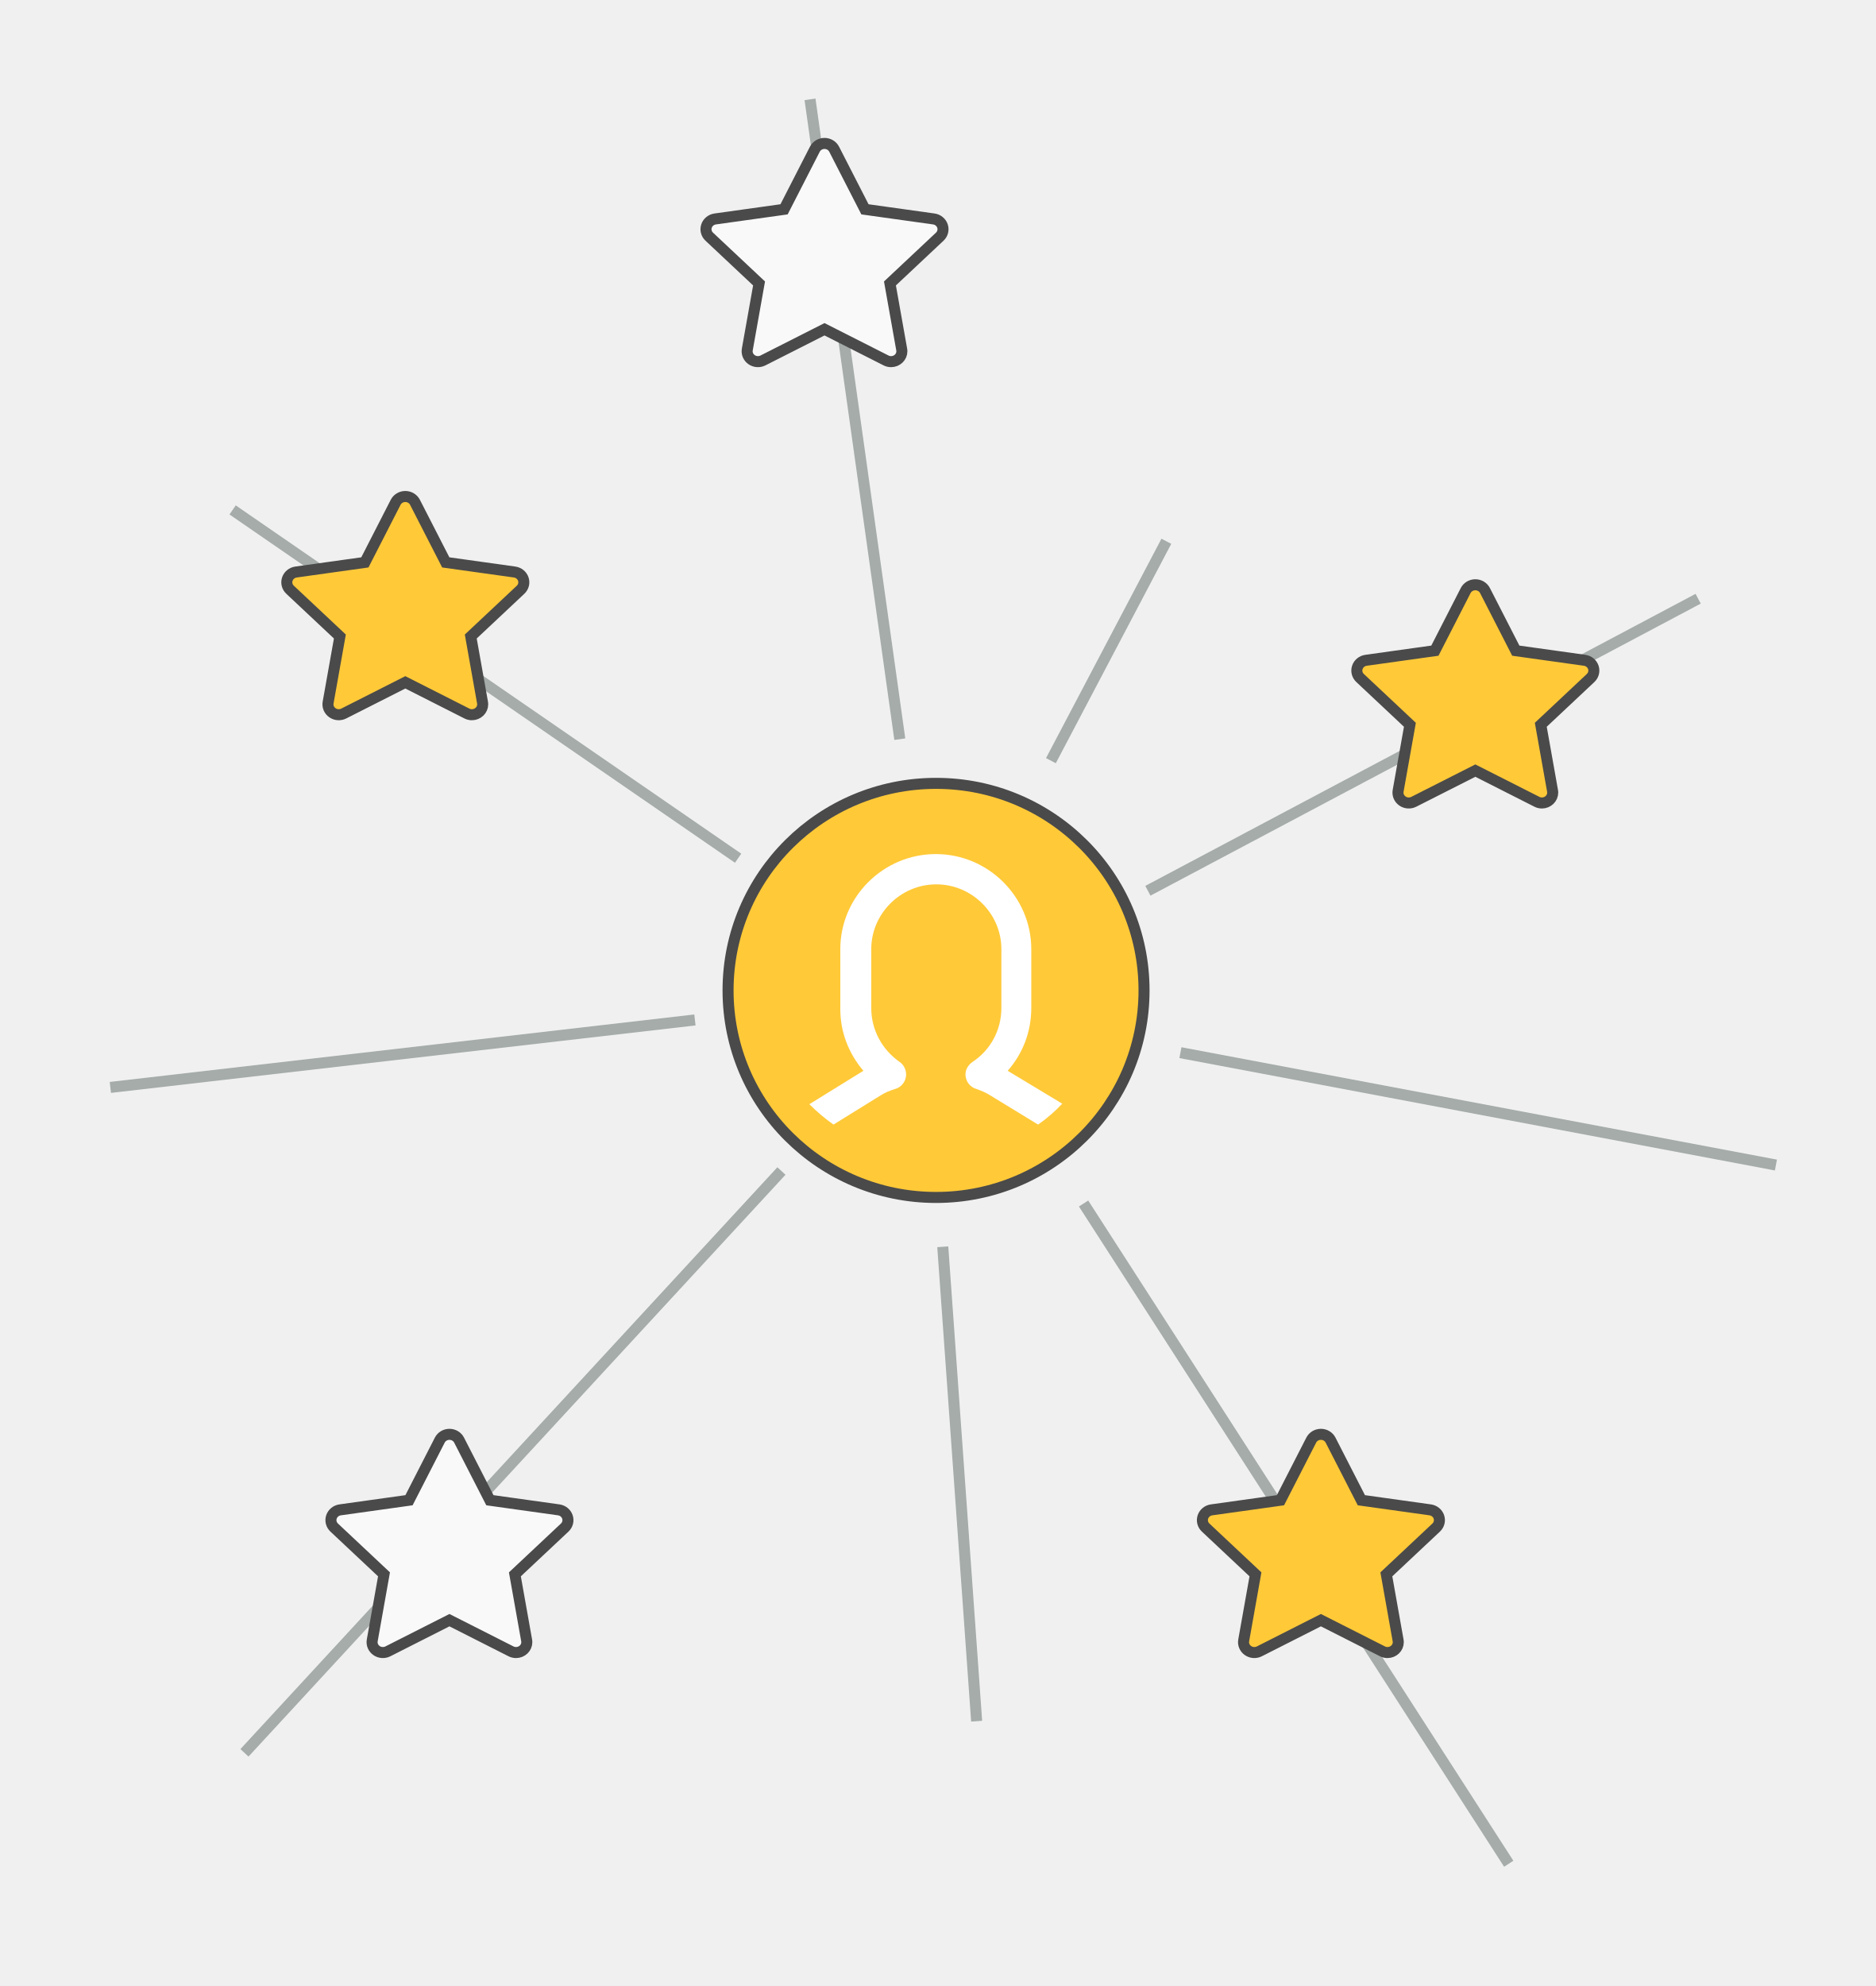
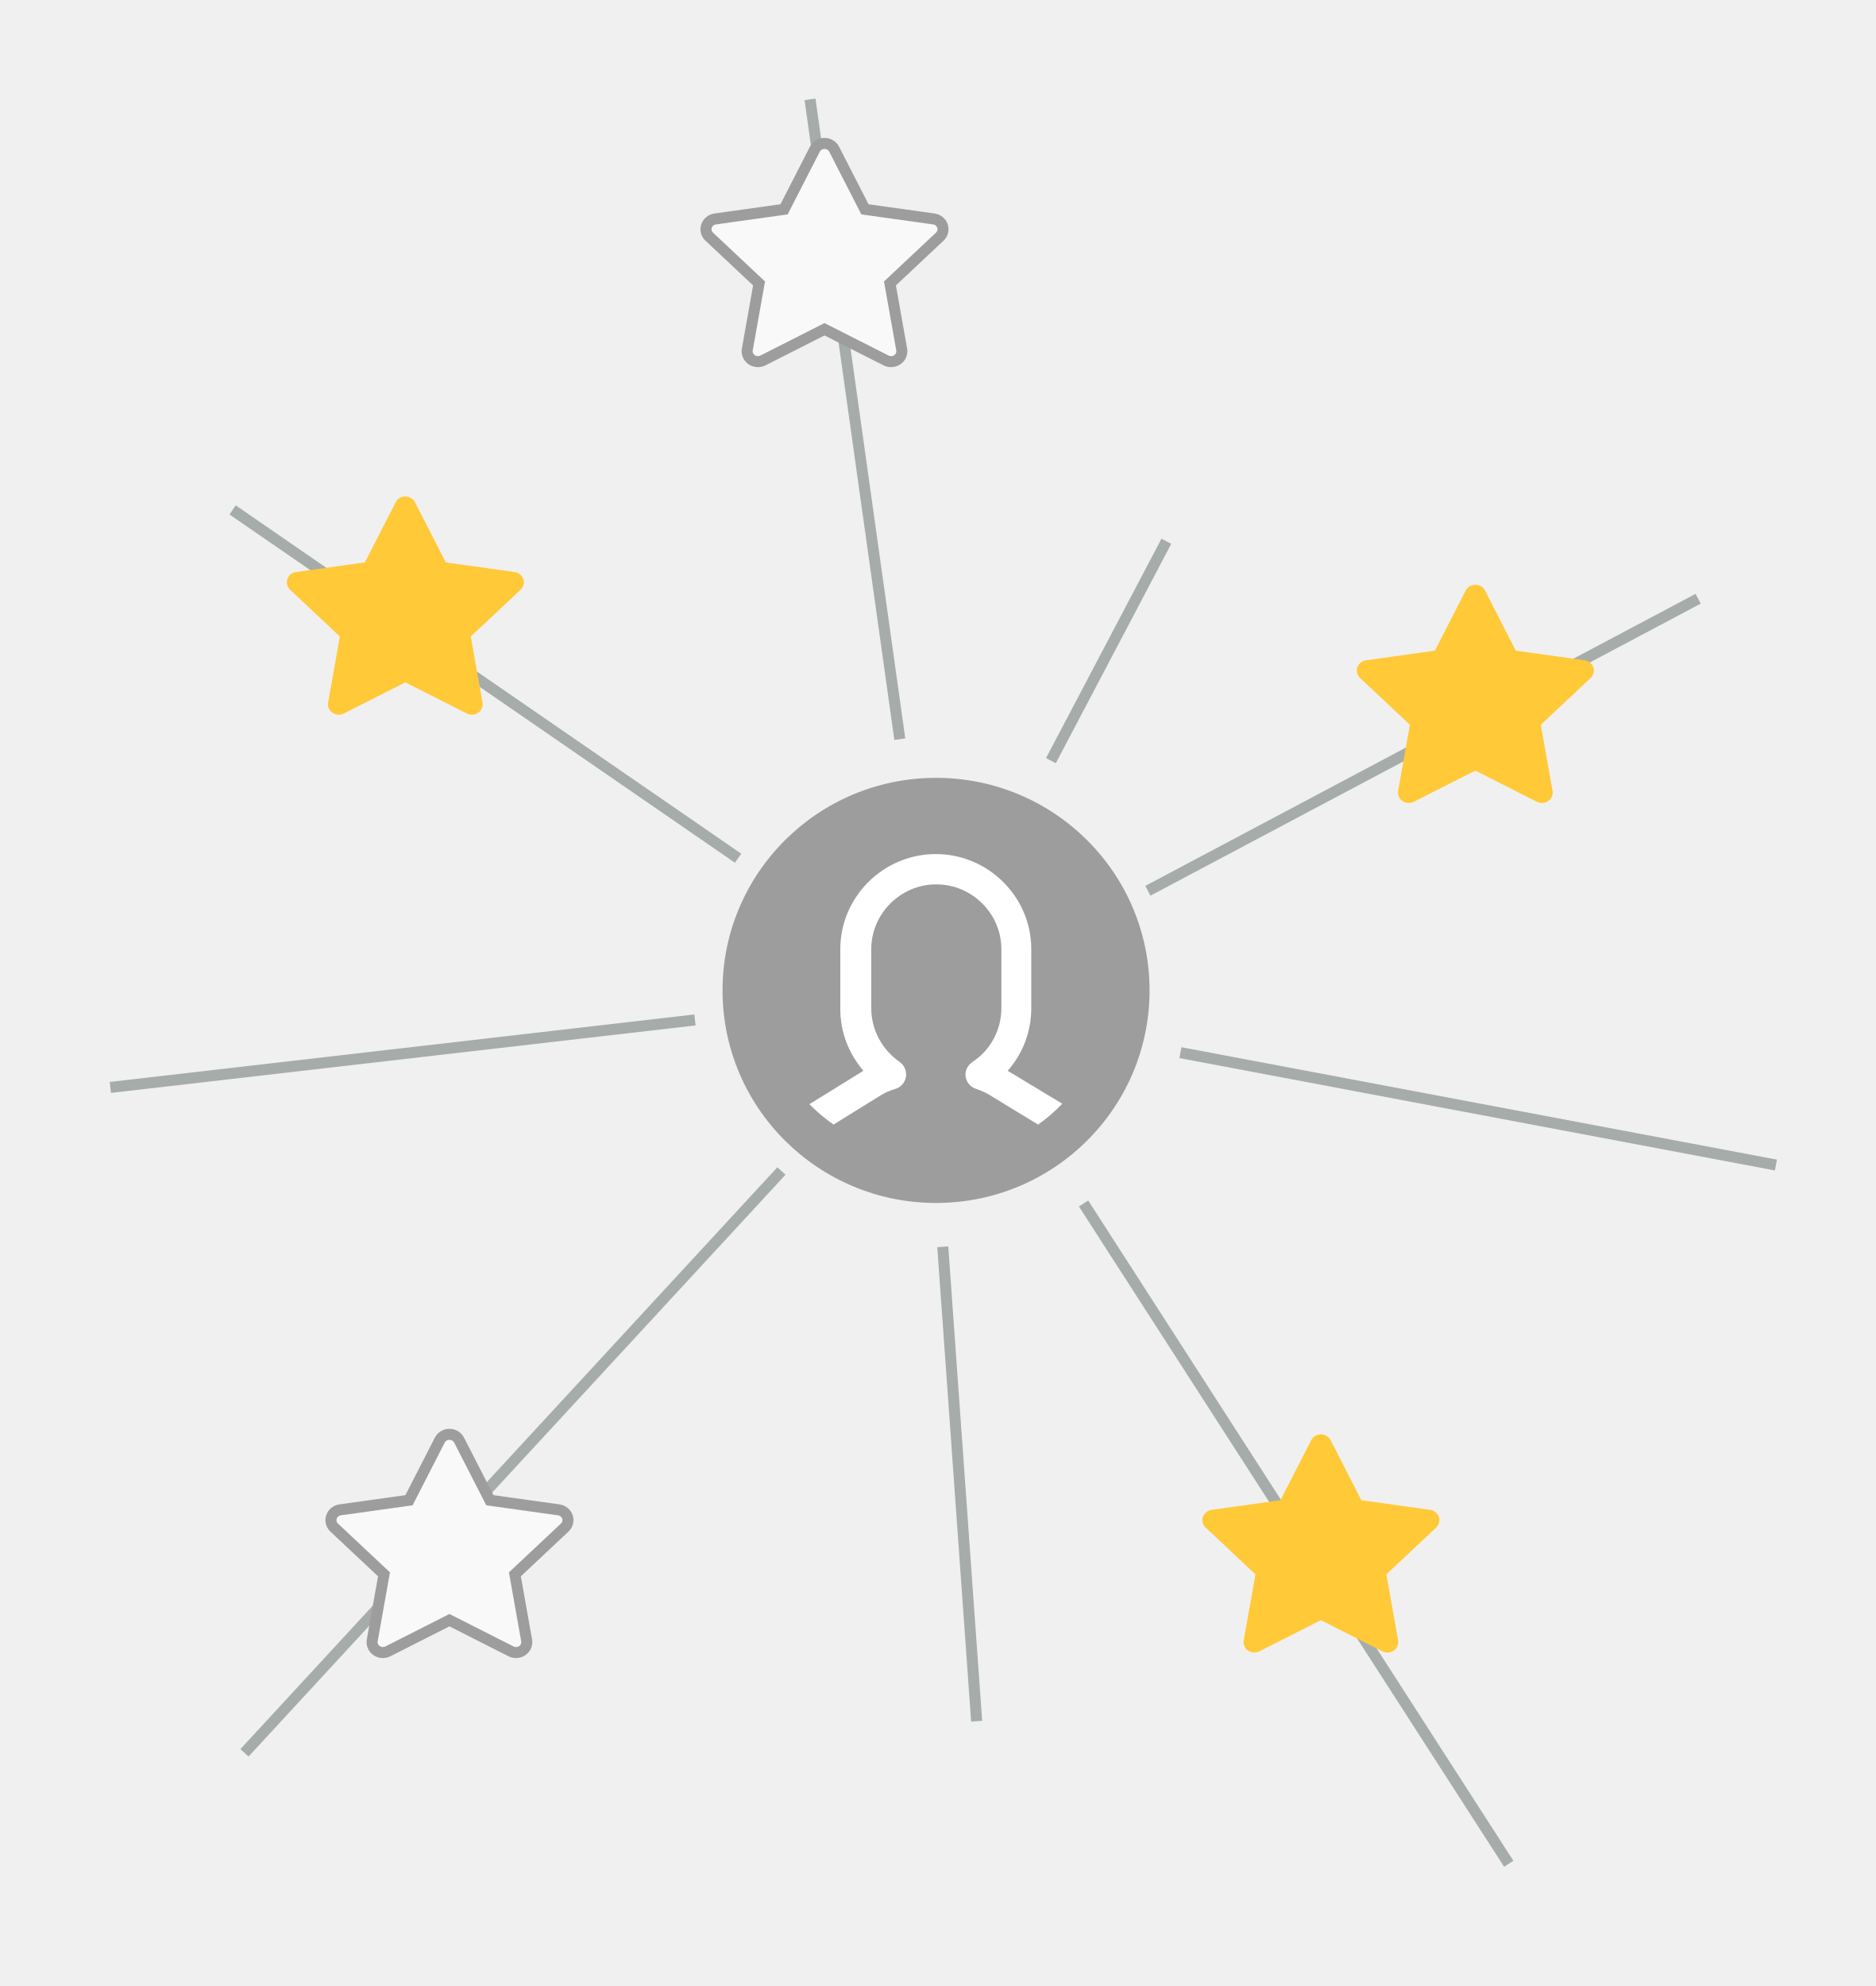
<svg xmlns="http://www.w3.org/2000/svg" width="170px" height="180px" viewBox="0 0 170 180" version="1.1">
  <defs />
  <g id="Page-1" stroke="none" stroke-width="1" fill="none" fill-rule="evenodd">
    <g id="evaluate-copy">
      <path d="M81.5,66.5 L73.5,9.5" id="Line" stroke="#A5ACAA" stroke-linecap="square" />
      <path d="M88.5,155.5 L85.5,113.5" id="Line" stroke="#A5ACAA" stroke-linecap="square" />
      <path d="M66.5,77.5 L21.5,46.5" id="Line-Copy-5" stroke="#A5ACAA" stroke-linecap="square" />
      <path d="M136.5,168.5 L98.5,109.5" id="Line-Copy" stroke="#A5ACAA" stroke-linecap="square" />
      <path d="M153.5,54.5 L104.5,80.5" id="Line-Copy-2" stroke="#A5ACAA" stroke-linecap="square" />
      <path d="M160.5,105.5 L107.5,95.5" id="Line-Copy-3" stroke="#A5ACAA" stroke-linecap="square" />
      <path d="M62.5,92.5 L10.5,98.5" id="Line-Copy-4" stroke="#A5ACAA" stroke-linecap="square" />
      <path d="M105.5,49.5 L95.5,68.5" id="Line-Copy-7" stroke="#A5ACAA" stroke-linecap="square" />
      <path d="M70.5,106.5 L22.5,158.5" id="Line-Copy-6" stroke="#A5ACAA" stroke-linecap="square" />
-       <path d="M143.65,59.845 L137.41,58.972 L134.619,53.525 C134.455,53.203 134.115,53 133.743,53 C133.371,53 133.032,53.203 132.867,53.525 L130.077,58.972 L123.836,59.845 C123.468,59.897 123.163,60.145 123.048,60.486 C122.933,60.826 123.029,61.201 123.295,61.45 L127.811,65.69 L126.744,71.678 C126.681,72.031 126.832,72.388 127.133,72.598 C127.434,72.809 127.832,72.836 128.162,72.67 L133.743,69.843 L139.325,72.67 C139.468,72.742 139.624,72.778 139.779,72.778 C140.322,72.776 140.757,72.356 140.757,71.837 C140.757,71.765 140.749,71.694 140.733,71.627 L139.676,65.69 L144.191,61.451 C144.458,61.201 144.553,60.827 144.438,60.486 C144.324,60.145 144.018,59.897 143.65,59.845 Z" id="Shape-Copy-3" stroke="#4A4A4A" fill="#FFC938" />
-       <path d="M129.65,136.845 L123.41,135.972 L120.619,130.525 C120.455,130.203 120.115,130 119.743,130 C119.371,130 119.032,130.203 118.867,130.525 L116.077,135.972 L109.836,136.845 C109.468,136.897 109.163,137.145 109.048,137.486 C108.933,137.826 109.029,138.201 109.295,138.45 L113.811,142.69 L112.744,148.678 C112.681,149.031 112.832,149.388 113.133,149.598 C113.434,149.809 113.832,149.836 114.162,149.67 L119.743,146.843 L125.325,149.67 C125.468,149.742 125.624,149.778 125.779,149.778 C126.322,149.776 126.757,149.356 126.757,148.837 C126.757,148.765 126.749,148.694 126.733,148.627 L125.676,142.69 L130.191,138.451 C130.458,138.201 130.553,137.827 130.438,137.486 C130.324,137.145 130.018,136.897 129.65,136.845 Z" id="Shape-Copy-4" stroke="#4A4A4A" fill="#FFC938" />
-       <path d="M46.65,51.845 L40.41,50.972 L37.619,45.525 C37.455,45.203 37.115,45 36.743,45 C36.371,45 36.032,45.203 35.867,45.525 L33.077,50.972 L26.836,51.845 C26.468,51.897 26.163,52.145 26.048,52.486 C25.933,52.826 26.029,53.201 26.295,53.45 L30.811,57.69 L29.744,63.678 C29.681,64.031 29.832,64.388 30.133,64.598 C30.434,64.809 30.832,64.836 31.162,64.67 L36.743,61.843 L42.325,64.67 C42.468,64.742 42.624,64.778 42.779,64.778 C43.322,64.776 43.757,64.356 43.757,63.837 C43.757,63.765 43.749,63.694 43.733,63.627 L42.676,57.69 L47.191,53.451 C47.458,53.201 47.553,52.827 47.438,52.486 C47.324,52.145 47.018,51.897 46.65,51.845 Z" id="Shape-Copy-5" stroke="#4A4A4A" fill="#FFC938" />
-       <path d="M84.65,19.845 L78.41,18.972 L75.619,13.525 C75.455,13.203 75.115,13 74.743,13 C74.371,13 74.032,13.203 73.867,13.525 L71.077,18.972 L64.836,19.845 C64.468,19.897 64.163,20.145 64.048,20.486 C63.933,20.826 64.029,21.201 64.295,21.45 L68.811,25.69 L67.744,31.678 C67.681,32.031 67.832,32.388 68.133,32.598 C68.434,32.809 68.832,32.836 69.162,32.67 L74.743,29.843 L80.325,32.67 C80.468,32.742 80.624,32.778 80.779,32.778 C81.322,32.776 81.757,32.356 81.757,31.837 C81.757,31.765 81.749,31.694 81.733,31.627 L80.676,25.69 L85.191,21.451 C85.458,21.201 85.553,20.827 85.438,20.486 C85.324,20.145 85.018,19.897 84.65,19.845 Z" id="Shape-Copy-7" stroke="#4A4A4A" fill="#F9F9F9" />
-       <path d="M50.65,136.845 L44.41,135.972 L41.619,130.525 C41.455,130.203 41.115,130 40.743,130 C40.371,130 40.032,130.203 39.867,130.525 L37.077,135.972 L30.836,136.845 C30.468,136.897 30.163,137.145 30.048,137.486 C29.933,137.826 30.029,138.201 30.295,138.45 L34.811,142.69 L33.744,148.678 C33.681,149.031 33.832,149.388 34.133,149.598 C34.434,149.809 34.832,149.836 35.162,149.67 L40.743,146.843 L46.325,149.67 C46.468,149.742 46.624,149.778 46.779,149.778 C47.322,149.776 47.757,149.356 47.757,148.837 C47.757,148.765 47.749,148.694 47.733,148.627 L46.676,142.69 L51.191,138.451 C51.458,138.201 51.553,137.827 51.438,137.486 C51.324,137.145 51.018,136.897 50.65,136.845 Z" id="Shape-Copy-8" stroke="#4A4A4A" fill="#F9F9F9" />
+       <path d="M143.65,59.845 L137.41,58.972 L134.619,53.525 C134.455,53.203 134.115,53 133.743,53 C133.371,53 133.032,53.203 132.867,53.525 L130.077,58.972 L123.836,59.845 C123.468,59.897 123.163,60.145 123.048,60.486 C122.933,60.826 123.029,61.201 123.295,61.45 L127.811,65.69 L126.744,71.678 C126.681,72.031 126.832,72.388 127.133,72.598 C127.434,72.809 127.832,72.836 128.162,72.67 L133.743,69.843 L139.325,72.67 C139.468,72.742 139.624,72.778 139.779,72.778 C140.322,72.776 140.757,72.356 140.757,71.837 C140.757,71.765 140.749,71.694 140.733,71.627 L139.676,65.69 L144.191,61.451 C144.458,61.201 144.553,60.827 144.438,60.486 C144.324,60.145 144.018,59.897 143.65,59.845 Z" id="Shape-Copy-3" fill="#FFC938" />
+       <path d="M129.65,136.845 L123.41,135.972 L120.619,130.525 C120.455,130.203 120.115,130 119.743,130 C119.371,130 119.032,130.203 118.867,130.525 L116.077,135.972 L109.836,136.845 C109.468,136.897 109.163,137.145 109.048,137.486 C108.933,137.826 109.029,138.201 109.295,138.45 L113.811,142.69 L112.744,148.678 C112.681,149.031 112.832,149.388 113.133,149.598 C113.434,149.809 113.832,149.836 114.162,149.67 L119.743,146.843 L125.325,149.67 C125.468,149.742 125.624,149.778 125.779,149.778 C126.322,149.776 126.757,149.356 126.757,148.837 C126.757,148.765 126.749,148.694 126.733,148.627 L125.676,142.69 L130.191,138.451 C130.458,138.201 130.553,137.827 130.438,137.486 C130.324,137.145 130.018,136.897 129.65,136.845 Z" id="Shape-Copy-4" fill="#FFC938" />
+       <path d="M46.65,51.845 L40.41,50.972 L37.619,45.525 C37.455,45.203 37.115,45 36.743,45 C36.371,45 36.032,45.203 35.867,45.525 L33.077,50.972 L26.836,51.845 C26.468,51.897 26.163,52.145 26.048,52.486 C25.933,52.826 26.029,53.201 26.295,53.45 L30.811,57.69 L29.744,63.678 C29.681,64.031 29.832,64.388 30.133,64.598 C30.434,64.809 30.832,64.836 31.162,64.67 L36.743,61.843 L42.325,64.67 C42.468,64.742 42.624,64.778 42.779,64.778 C43.322,64.776 43.757,64.356 43.757,63.837 C43.757,63.765 43.749,63.694 43.733,63.627 L42.676,57.69 L47.191,53.451 C47.458,53.201 47.553,52.827 47.438,52.486 C47.324,52.145 47.018,51.897 46.65,51.845 Z" id="Shape-Copy-5" fill="#FFC938" />
+       <path d="M84.65,19.845 L78.41,18.972 L75.619,13.525 C75.455,13.203 75.115,13 74.743,13 C74.371,13 74.032,13.203 73.867,13.525 L71.077,18.972 L64.836,19.845 C64.468,19.897 64.163,20.145 64.048,20.486 C63.933,20.826 64.029,21.201 64.295,21.45 L68.811,25.69 L67.744,31.678 C67.681,32.031 67.832,32.388 68.133,32.598 C68.434,32.809 68.832,32.836 69.162,32.67 L74.743,29.843 L80.325,32.67 C80.468,32.742 80.624,32.778 80.779,32.778 C81.322,32.776 81.757,32.356 81.757,31.837 C81.757,31.765 81.749,31.694 81.733,31.627 L80.676,25.69 L85.191,21.451 C85.458,21.201 85.553,20.827 85.438,20.486 C85.324,20.145 85.018,19.897 84.65,19.845 Z" id="Shape-Copy-7" stroke="#9D9D9D" fill="#F9F9F9" />
+       <path d="M50.65,136.845 L44.41,135.972 L41.619,130.525 C41.455,130.203 41.115,130 40.743,130 C40.371,130 40.032,130.203 39.867,130.525 L37.077,135.972 L30.836,136.845 C30.468,136.897 30.163,137.145 30.048,137.486 C29.933,137.826 30.029,138.201 30.295,138.45 L34.811,142.69 L33.744,148.678 C33.681,149.031 33.832,149.388 34.133,149.598 C34.434,149.809 34.832,149.836 35.162,149.67 L40.743,146.843 L46.325,149.67 C46.468,149.742 46.624,149.778 46.779,149.778 C47.322,149.776 47.757,149.356 47.757,148.837 C47.757,148.765 47.749,148.694 47.733,148.627 L46.676,142.69 L51.191,138.451 C51.458,138.201 51.553,137.827 51.438,137.486 C51.324,137.145 51.018,136.897 50.65,136.845 Z" id="Shape-Copy-8" stroke="#9D9D9D" fill="#F9F9F9" />
      <g id="avatar-blue-copy-3" transform="translate(66, 71)">
-         <ellipse id="Oval-3" stroke="#4A4A4A" fill="#FFC938" cx="18.855" cy="18.765" rx="18.855" ry="18.765" />
+         <ellipse id="Oval-3" stroke="#9D9D9D" fill="#9D9D9D" cx="18.855" cy="18.765" rx="18.855" ry="18.765" />
        <path d="M23.683,28.228 C23.302,27.991 22.922,27.849 22.541,27.707 C22.018,27.565 21.638,27.139 21.543,26.618 C21.448,26.098 21.685,25.577 22.161,25.246 C23.826,24.157 24.777,22.311 24.777,20.371 L24.777,15.022 C24.777,11.803 22.113,9.153 18.879,9.153 C15.645,9.153 12.982,11.803 12.982,15.022 L12.982,20.371 C12.982,22.311 13.933,24.11 15.55,25.246 C15.978,25.53 16.216,26.098 16.121,26.618 C16.026,27.139 15.645,27.565 15.122,27.707 C14.646,27.849 14.218,28.038 13.838,28.275 L9.557,30.926 C8.749,30.358 8.036,29.742 7.37,29.08 L12.268,26.05 C10.937,24.488 10.176,22.548 10.176,20.465 L10.176,15.022 C10.176,10.289 14.076,6.408 18.832,6.408 C23.588,6.408 27.488,10.289 27.488,15.022 L27.488,20.371 C27.488,22.5 26.727,24.488 25.348,26.05 L30.294,29.032 C29.628,29.742 28.915,30.358 28.106,30.926 L23.683,28.228 Z" id="Shape-Copy-3" fill="#FFFFFF" />
      </g>
    </g>
  </g>
</svg>
